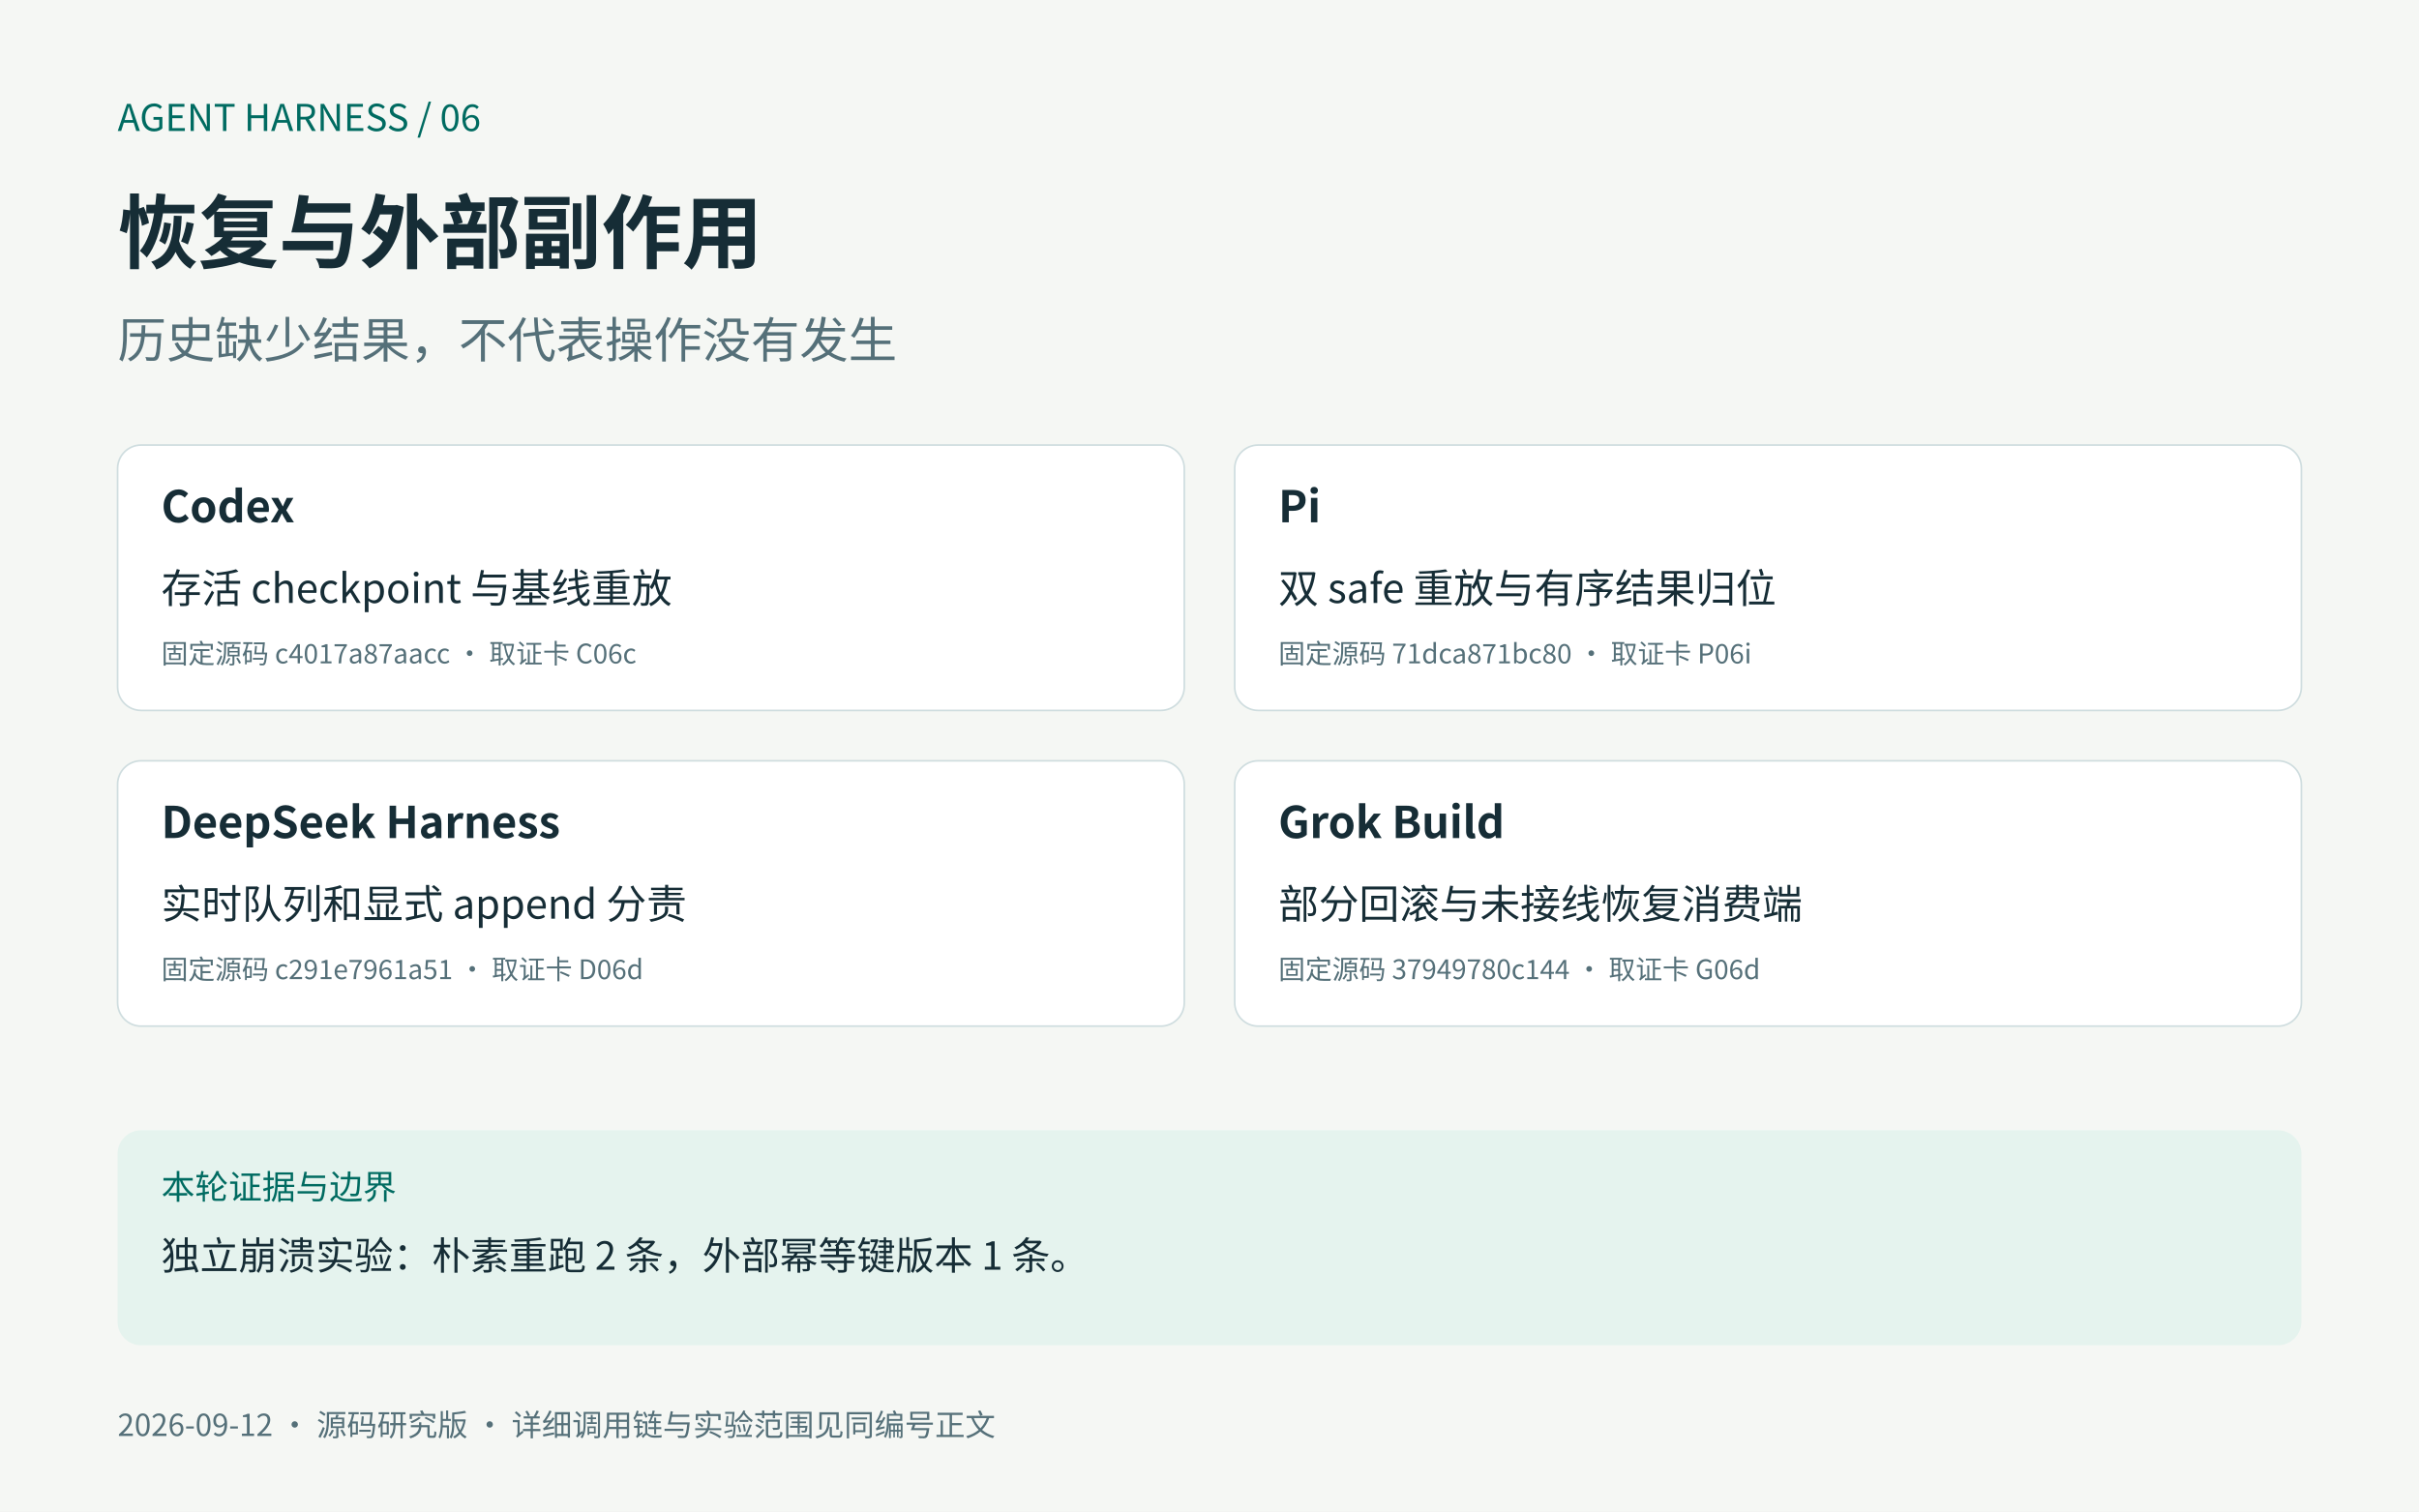
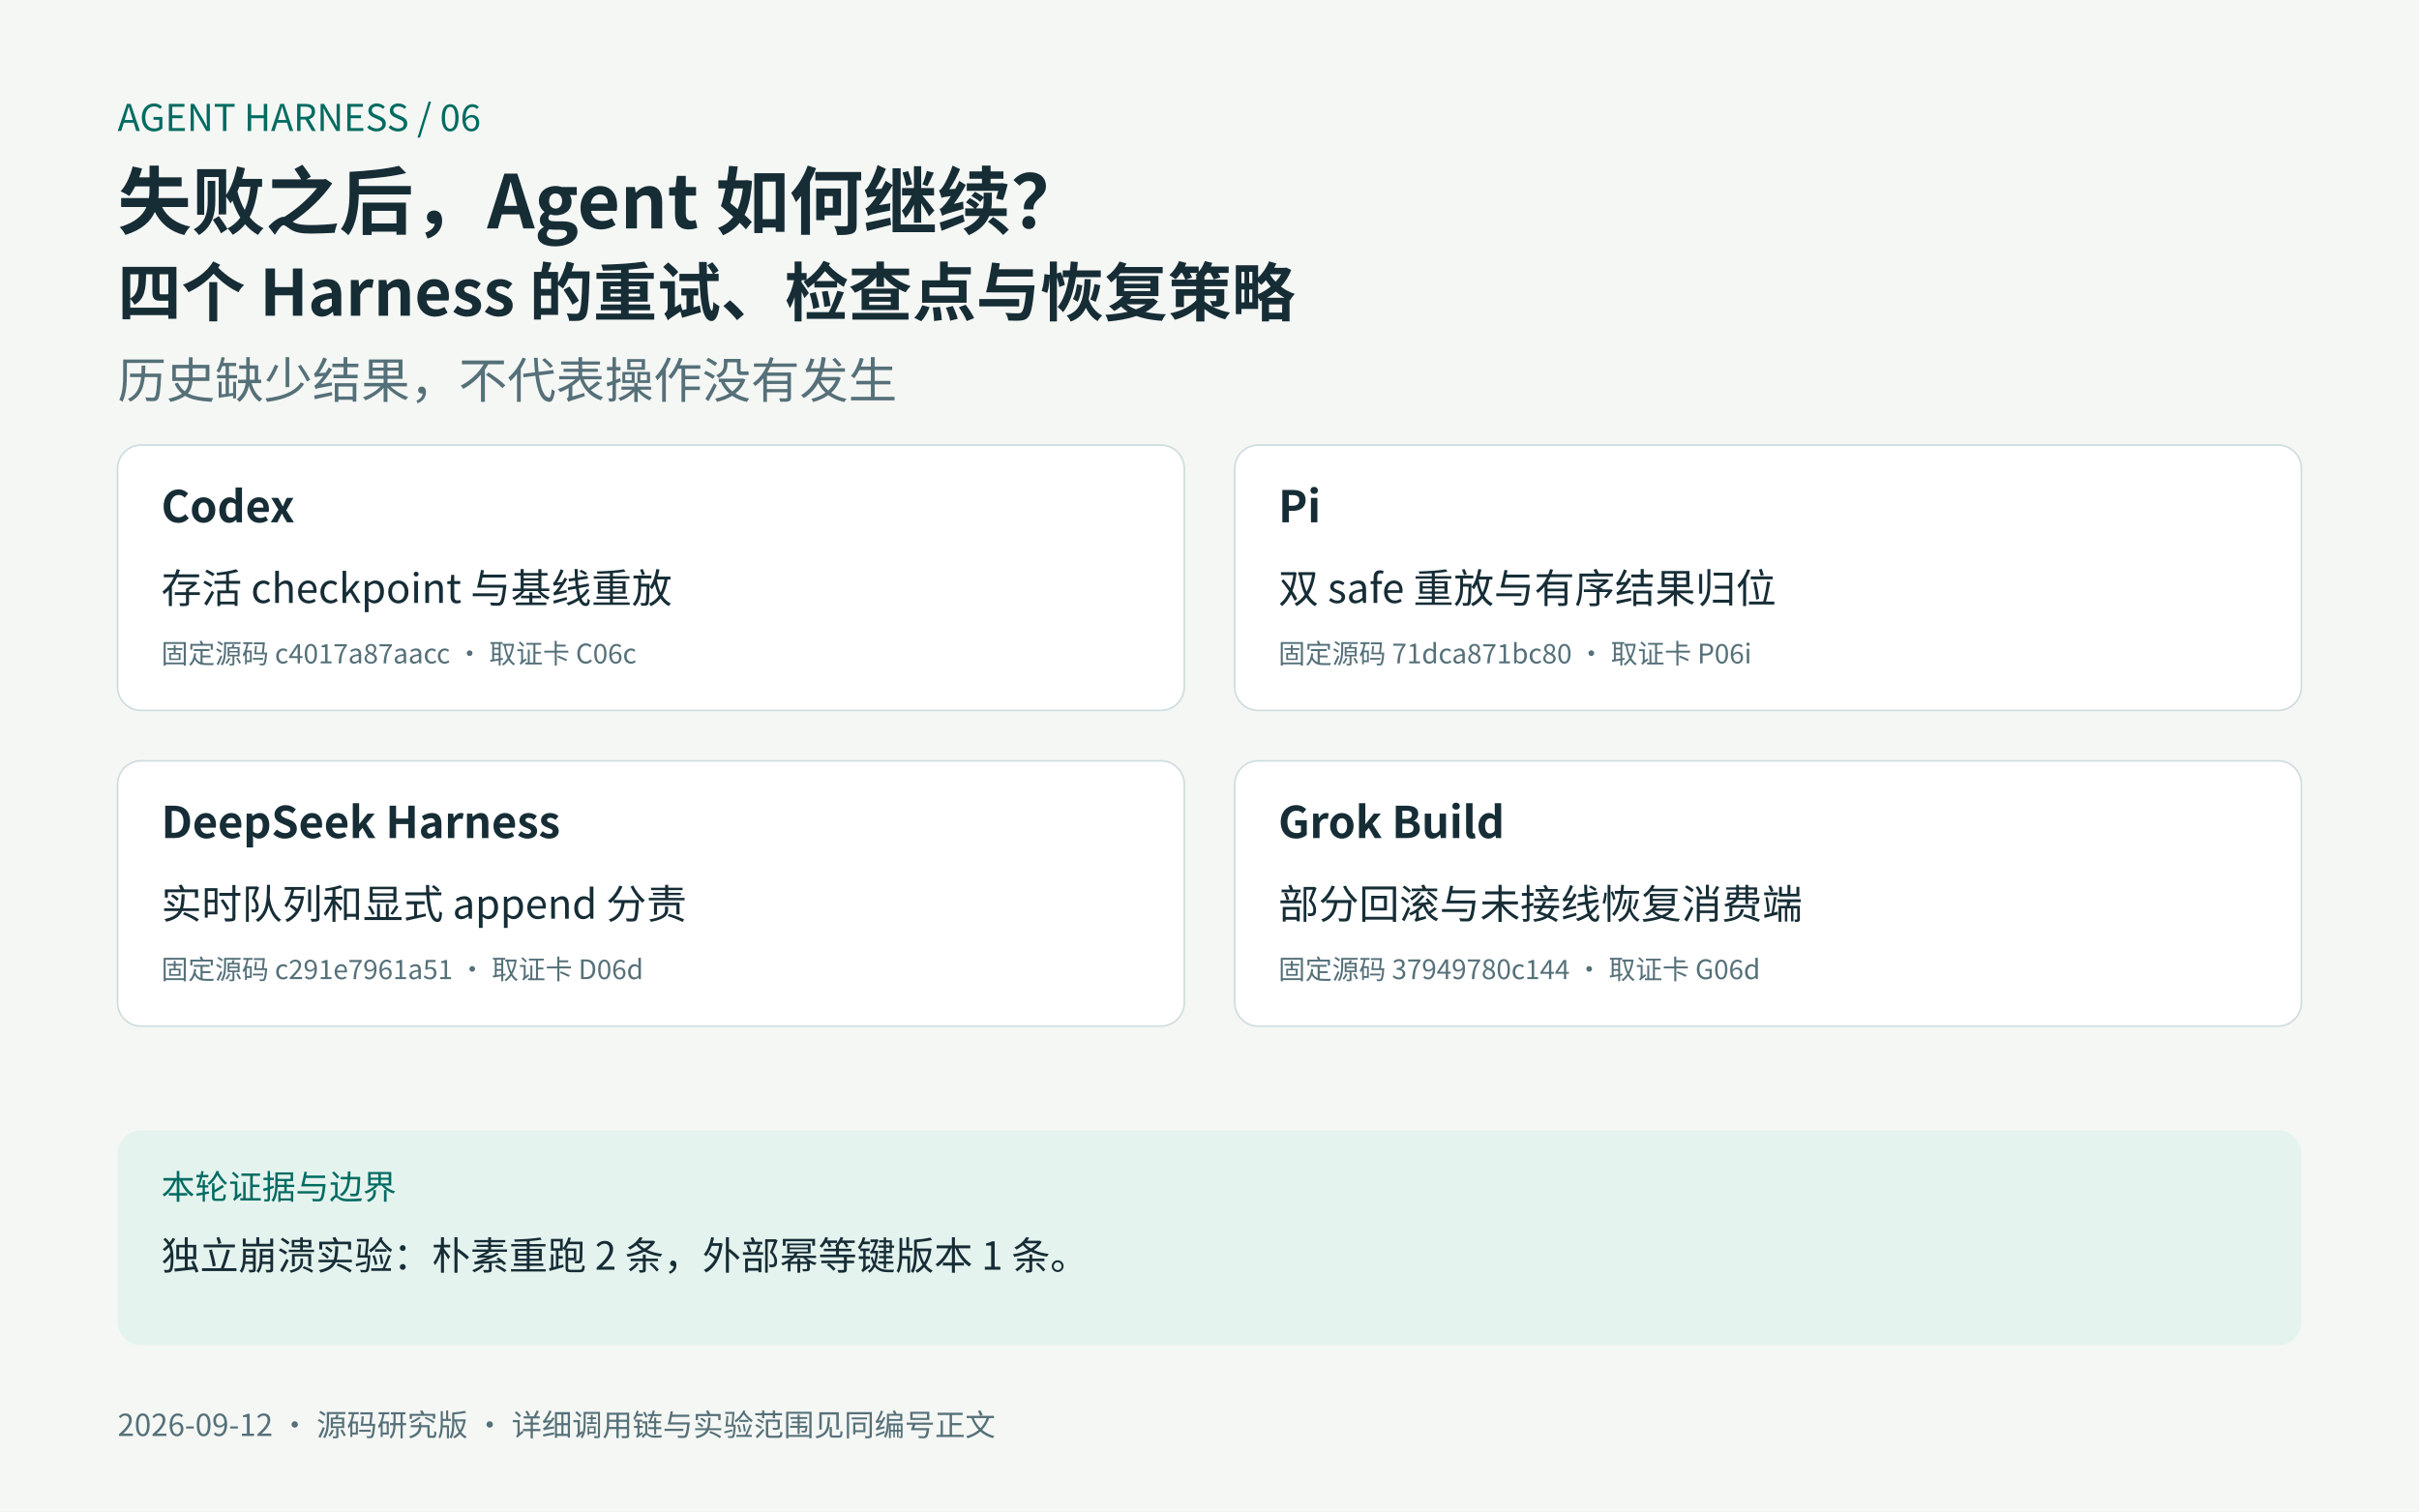
<svg xmlns="http://www.w3.org/2000/svg" width="1440" height="900" viewBox="0 0 1440 900" role="img">
  <rect width="1440" height="900" fill="#f5f7f4" />
  <style>text{font-family:-apple-system,BlinkMacSystemFont,"PingFang SC","Noto Sans CJK SC",sans-serif;fill:#162d36}.muted{fill:#557079}.accent{fill:#006b61}</style>
  <text x="70" y="78" font-size="22" class="accent">AGENT HARNESS / 06</text>
-   <text x="70" y="156" font-size="48" font-weight="700">恢复与外部副作用</text>
-   <text x="70" y="213" font-size="29" class="muted">历史缺少结果，不代表操作没有发生</text>
+   <text x="70" y="136" font-size="44" font-weight="700">失败之后，Agent 如何继续？</text>
+   <text x="70" y="188" font-size="38" font-weight="700">四个 Harness 的重试、检查点与恢复策略</text>
+   <text x="70" y="237" font-size="29" class="muted">历史缺少结果，不代表操作没有发生</text>
  <rect x="70" y="265" width="635" height="158" rx="14" fill="white" stroke="#cfdddf" />
  <text x="96" y="311" font-size="26" font-weight="600">Codex</text>
  <text x="96" y="359" font-size="24">存活 checkpoint 与基线重放</text>
  <text x="96" y="395" font-size="16" class="muted">固定源码 c4017a87aacc · 取证卡 C06c</text>
  <rect x="735" y="265" width="635" height="158" rx="14" fill="white" stroke="#cfdddf" />
  <text x="761" y="311" font-size="26" font-weight="600">Pi</text>
  <text x="761" y="359" font-size="24">双 safe 重放与有序结果归位</text>
  <text x="761" y="395" font-size="16" class="muted">固定源码 71dca871bc80 · 取证卡 P06i</text>
  <rect x="70" y="453" width="635" height="158" rx="14" fill="white" stroke="#cfdddf" />
  <text x="96" y="499" font-size="26" font-weight="600">DeepSeek Harness</text>
  <text x="96" y="547" font-size="24">实时队列和显式 append 分责</text>
  <text x="96" y="583" font-size="16" class="muted">固定源码 c291e7961a51 · 取证卡 D06d</text>
  <rect x="735" y="453" width="635" height="158" rx="14" fill="white" stroke="#cfdddf" />
  <text x="761" y="499" font-size="26" font-weight="600">Grok Build</text>
  <text x="761" y="547" font-size="24">部分回滚与未接线恢复消费端</text>
  <text x="761" y="583" font-size="16" class="muted">固定源码 37949780c144 · 取证卡 G06d</text>
  <rect x="70" y="673" width="1300" height="128" rx="14" fill="#e5f3ee" />
  <text x="96" y="714" font-size="20" class="accent">本轮证据与边界</text>
  <text x="96" y="756" font-size="23">独立崩溃实验：朴素重跑 2 条，外部幂等键版本 1 条。</text>
  <text x="70" y="855" font-size="18" class="muted">2026-09-12 · 源码研究版 · 详细调用链与实验范围见同编号正文</text>
</svg>
